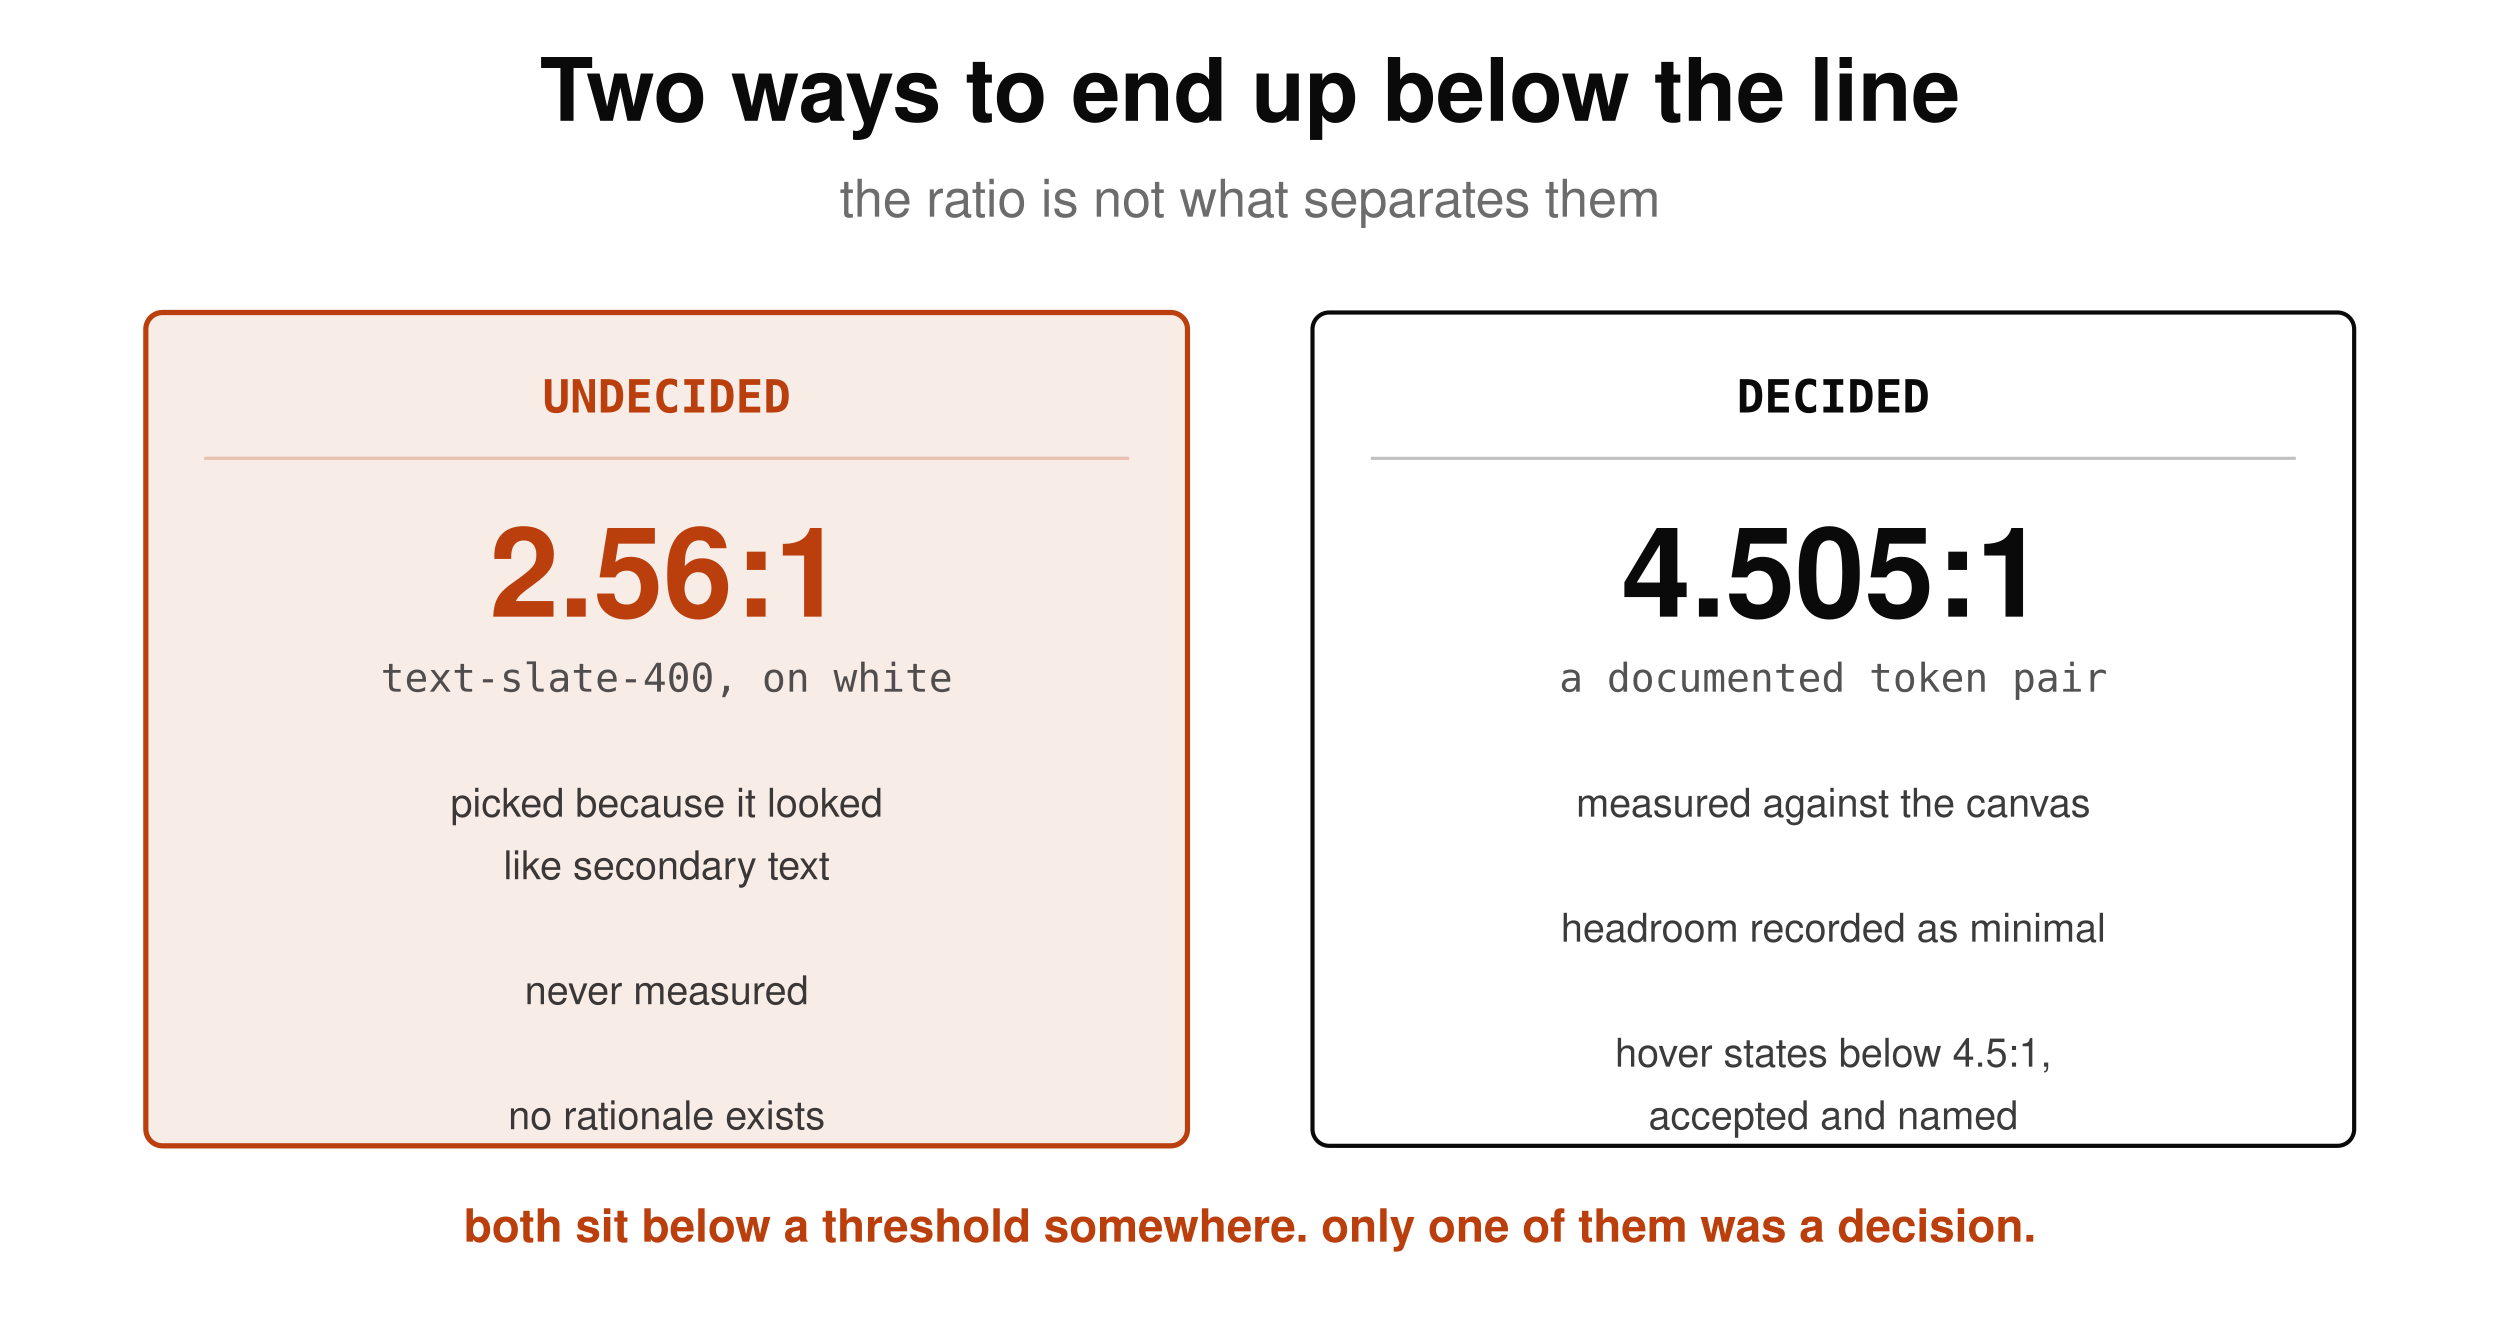
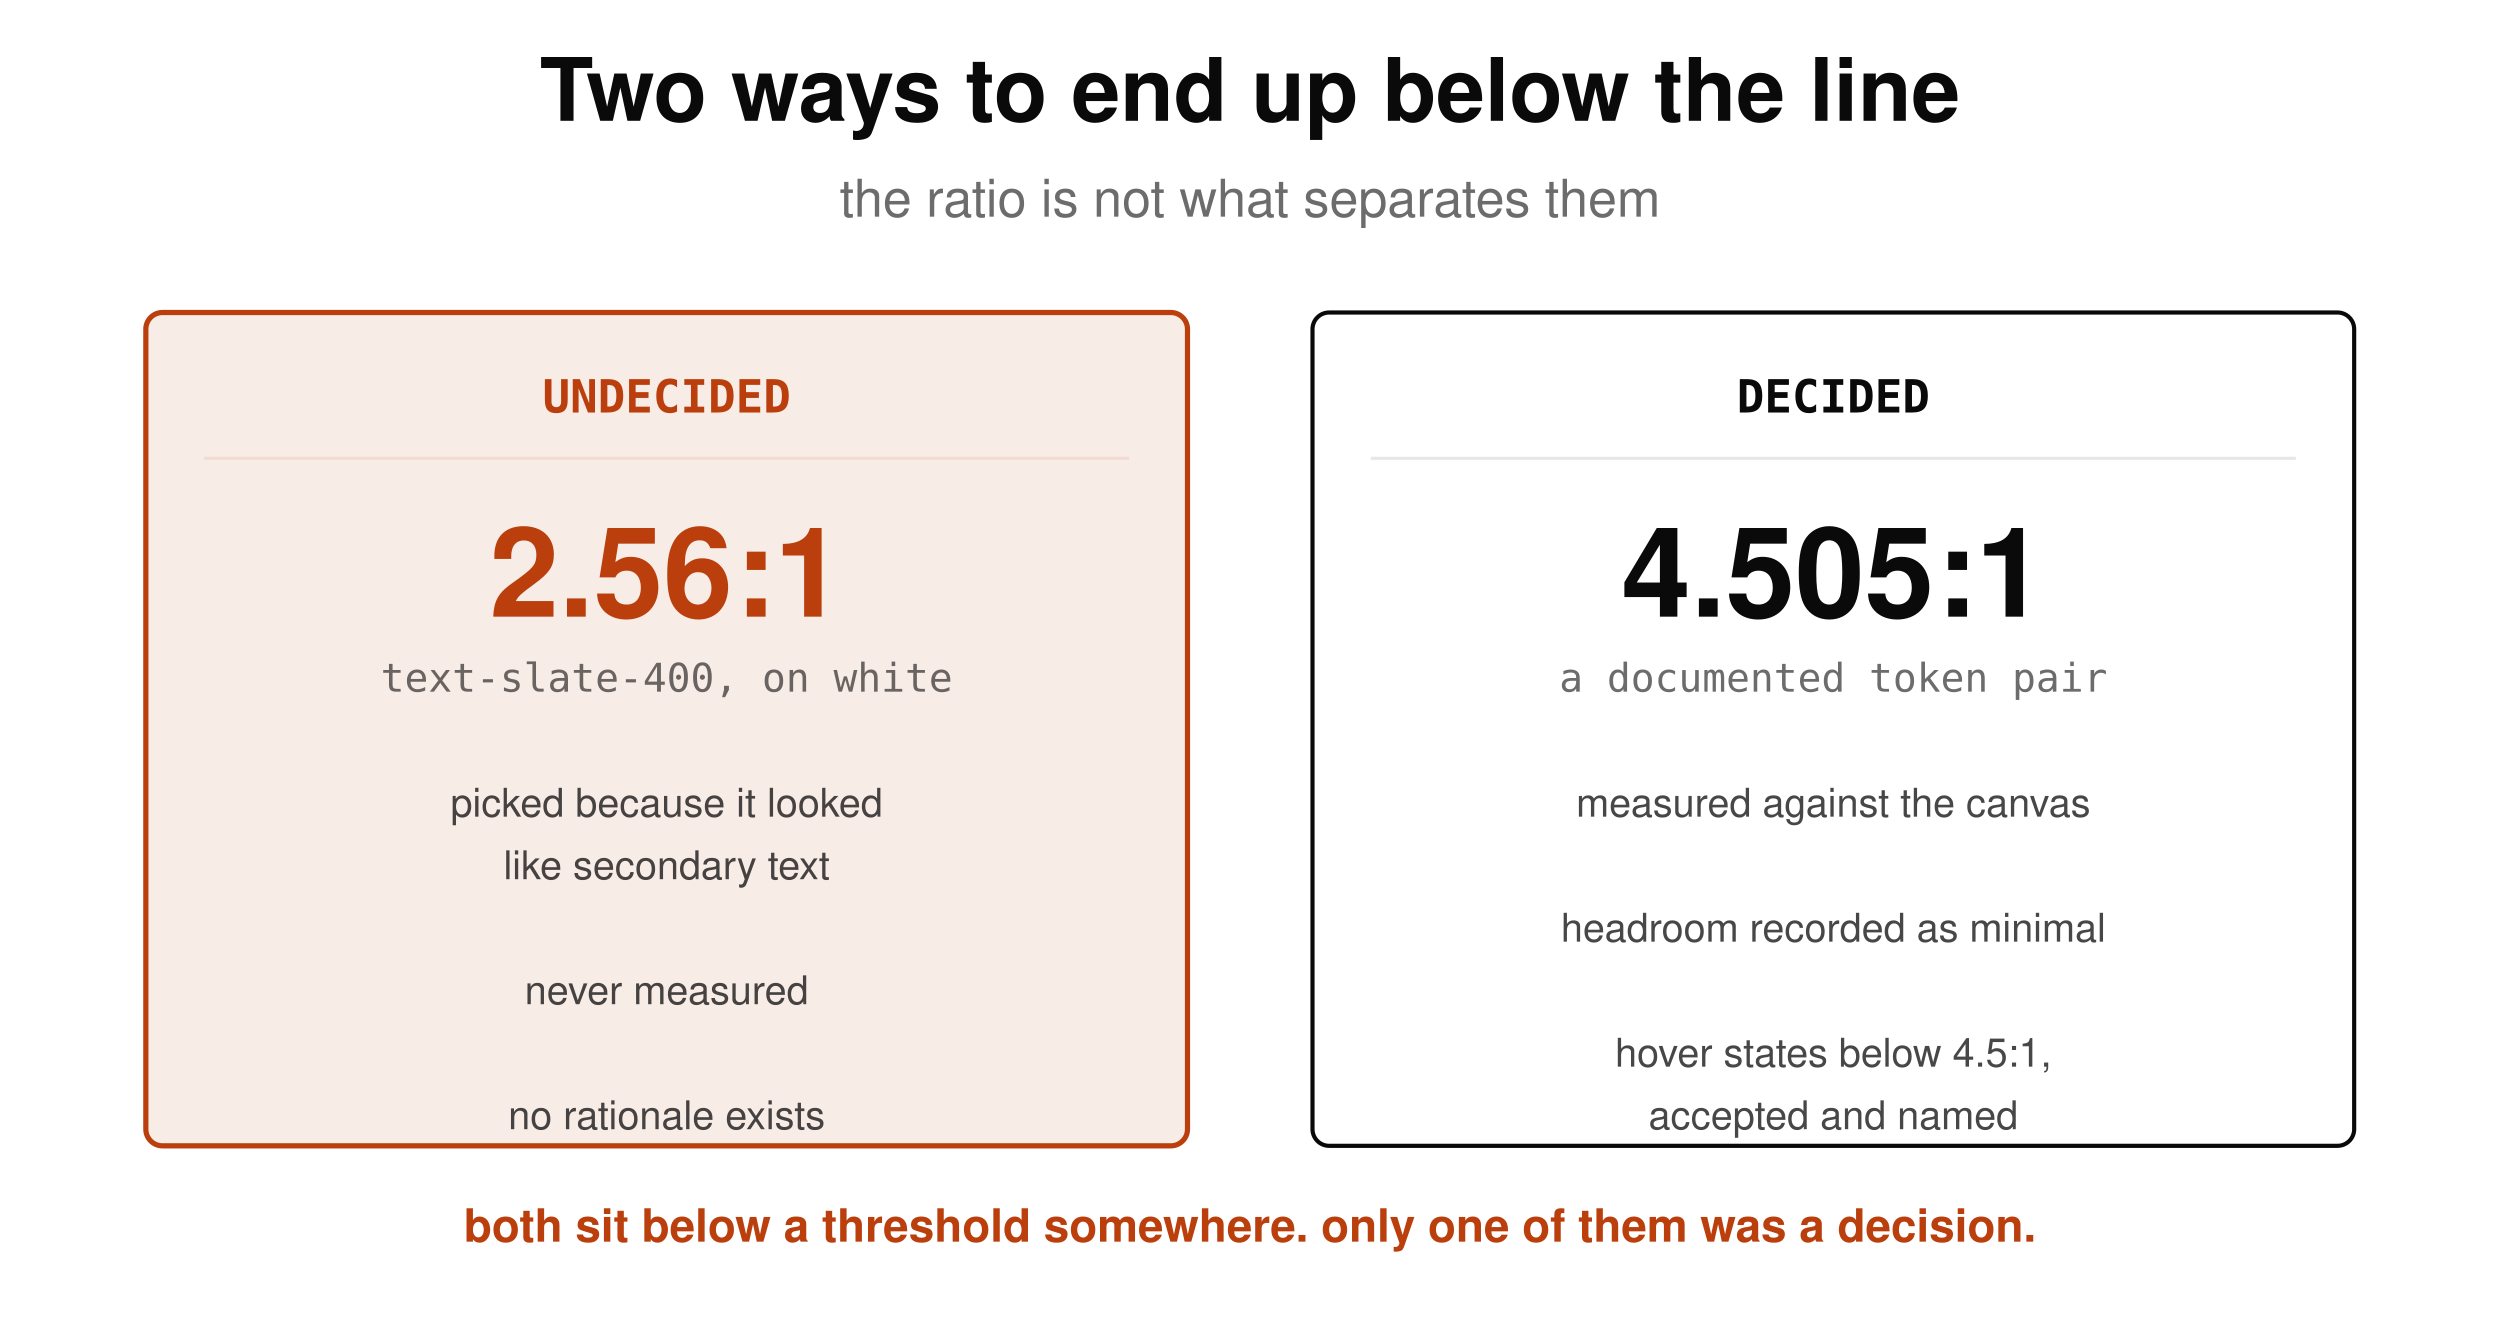
<svg xmlns="http://www.w3.org/2000/svg" viewBox="0 0 1200 640" width="1200" height="640" role="img" aria-labelledby="t d">
  <text x="600" y="58" font-family="Geist, Helvetica, Arial, sans-serif" font-size="42" fill="#0a0a0a" fill-opacity="1" text-anchor="middle" font-weight="700">Two ways to end up below the line</text>
  <text x="600" y="104" font-family="Geist, Helvetica, Arial, sans-serif" font-size="25" fill="#0a0a0a" fill-opacity="0.6" text-anchor="middle" font-weight="400">the ratio is not what separates them</text>
  <rect x="70" y="150" width="500" height="400" rx="8" fill="#ba3f0c" fill-opacity="0.1" stroke="#ba3f0c" stroke-width="2.5" />
  <text x="320" y="198" font-family="'Geist Mono', Menlo, ui-monospace, monospace" font-size="22" fill="#ba3f0c" fill-opacity="1" text-anchor="middle" font-weight="600">UNDECIDED</text>
-   <line x1="98" y1="220" x2="542" y2="220" stroke="#ba3f0c" stroke-opacity="0.25" stroke-width="1.5" />
+   <line x1="98" y1="220" x2="542" y2="220" stroke="#ba3f0c" stroke-opacity="0.1" stroke-width="1.5" />
  <text x="320" y="296" font-family="Geist, Helvetica, Arial, sans-serif" font-size="60" fill="#ba3f0c" fill-opacity="1" text-anchor="middle" font-weight="700">2.56:1</text>
-   <text x="320" y="332" font-family="'Geist Mono', Menlo, ui-monospace, monospace" font-size="19" fill="#0a0a0a" fill-opacity="0.7" text-anchor="middle" font-weight="400">text-slate-400, on white</text>
-   <text x="320" y="392" font-family="Geist, Helvetica, Arial, sans-serif" font-size="19" fill="#0a0a0a" fill-opacity="0.8" text-anchor="middle" font-weight="400">picked because it looked</text>
-   <text x="320" y="422" font-family="Geist, Helvetica, Arial, sans-serif" font-size="19" fill="#0a0a0a" fill-opacity="0.8" text-anchor="middle" font-weight="400">like secondary text</text>
-   <text x="320" y="482" font-family="Geist, Helvetica, Arial, sans-serif" font-size="19" fill="#0a0a0a" fill-opacity="0.8" text-anchor="middle" font-weight="400">never measured</text>
-   <text x="320" y="542" font-family="Geist, Helvetica, Arial, sans-serif" font-size="19" fill="#0a0a0a" fill-opacity="0.8" text-anchor="middle" font-weight="400">no rationale exists</text>
+   <text x="320" y="332" font-family="'Geist Mono', Menlo, ui-monospace, monospace" font-size="19" fill="#0a0a0a" fill-opacity="0.6" text-anchor="middle" font-weight="400">text-slate-400, on white</text>
+   <text x="320" y="392" font-family="Geist, Helvetica, Arial, sans-serif" font-size="19" fill="#0a0a0a" fill-opacity="0.75" text-anchor="middle" font-weight="400">picked because it looked</text>
+   <text x="320" y="422" font-family="Geist, Helvetica, Arial, sans-serif" font-size="19" fill="#0a0a0a" fill-opacity="0.75" text-anchor="middle" font-weight="400">like secondary text</text>
+   <text x="320" y="482" font-family="Geist, Helvetica, Arial, sans-serif" font-size="19" fill="#0a0a0a" fill-opacity="0.75" text-anchor="middle" font-weight="400">never measured</text>
+   <text x="320" y="542" font-family="Geist, Helvetica, Arial, sans-serif" font-size="19" fill="#0a0a0a" fill-opacity="0.75" text-anchor="middle" font-weight="400">no rationale exists</text>
  <rect x="630" y="150" width="500" height="400" rx="8" fill="none" fill-opacity="1" stroke="#0a0a0a" stroke-width="2" />
  <text x="880" y="198" font-family="'Geist Mono', Menlo, ui-monospace, monospace" font-size="22" fill="#0a0a0a" fill-opacity="1" text-anchor="middle" font-weight="600">DECIDED</text>
-   <line x1="658" y1="220" x2="1102" y2="220" stroke="#0a0a0a" stroke-opacity="0.25" stroke-width="1.5" />
+   <line x1="658" y1="220" x2="1102" y2="220" stroke="#0a0a0a" stroke-opacity="0.1" stroke-width="1.5" />
  <text x="880" y="296" font-family="Geist, Helvetica, Arial, sans-serif" font-size="60" fill="#0a0a0a" fill-opacity="1" text-anchor="middle" font-weight="700">4.505:1</text>
-   <text x="880" y="332" font-family="'Geist Mono', Menlo, ui-monospace, monospace" font-size="19" fill="#0a0a0a" fill-opacity="0.7" text-anchor="middle" font-weight="400">a documented token pair</text>
-   <text x="880" y="392" font-family="Geist, Helvetica, Arial, sans-serif" font-size="19" fill="#0a0a0a" fill-opacity="0.8" text-anchor="middle" font-weight="400">measured against the canvas</text>
-   <text x="880" y="452" font-family="Geist, Helvetica, Arial, sans-serif" font-size="19" fill="#0a0a0a" fill-opacity="0.8" text-anchor="middle" font-weight="400">headroom recorded as minimal</text>
-   <text x="880" y="512" font-family="Geist, Helvetica, Arial, sans-serif" font-size="19" fill="#0a0a0a" fill-opacity="0.8" text-anchor="middle" font-weight="400">hover states below 4.5:1,</text>
-   <text x="880" y="542" font-family="Geist, Helvetica, Arial, sans-serif" font-size="19" fill="#0a0a0a" fill-opacity="0.8" text-anchor="middle" font-weight="400">accepted and named</text>
+   <text x="880" y="332" font-family="'Geist Mono', Menlo, ui-monospace, monospace" font-size="19" fill="#0a0a0a" fill-opacity="0.6" text-anchor="middle" font-weight="400">a documented token pair</text>
+   <text x="880" y="392" font-family="Geist, Helvetica, Arial, sans-serif" font-size="19" fill="#0a0a0a" fill-opacity="0.75" text-anchor="middle" font-weight="400">measured against the canvas</text>
+   <text x="880" y="452" font-family="Geist, Helvetica, Arial, sans-serif" font-size="19" fill="#0a0a0a" fill-opacity="0.75" text-anchor="middle" font-weight="400">headroom recorded as minimal</text>
+   <text x="880" y="512" font-family="Geist, Helvetica, Arial, sans-serif" font-size="19" fill="#0a0a0a" fill-opacity="0.75" text-anchor="middle" font-weight="400">hover states below 4.5:1,</text>
+   <text x="880" y="542" font-family="Geist, Helvetica, Arial, sans-serif" font-size="19" fill="#0a0a0a" fill-opacity="0.75" text-anchor="middle" font-weight="400">accepted and named</text>
  <text x="600" y="596" font-family="Geist, Helvetica, Arial, sans-serif" font-size="22" fill="#ba3f0c" fill-opacity="1" text-anchor="middle" font-weight="600">both sit below a threshold somewhere. only one of them was a decision.</text>
</svg>
